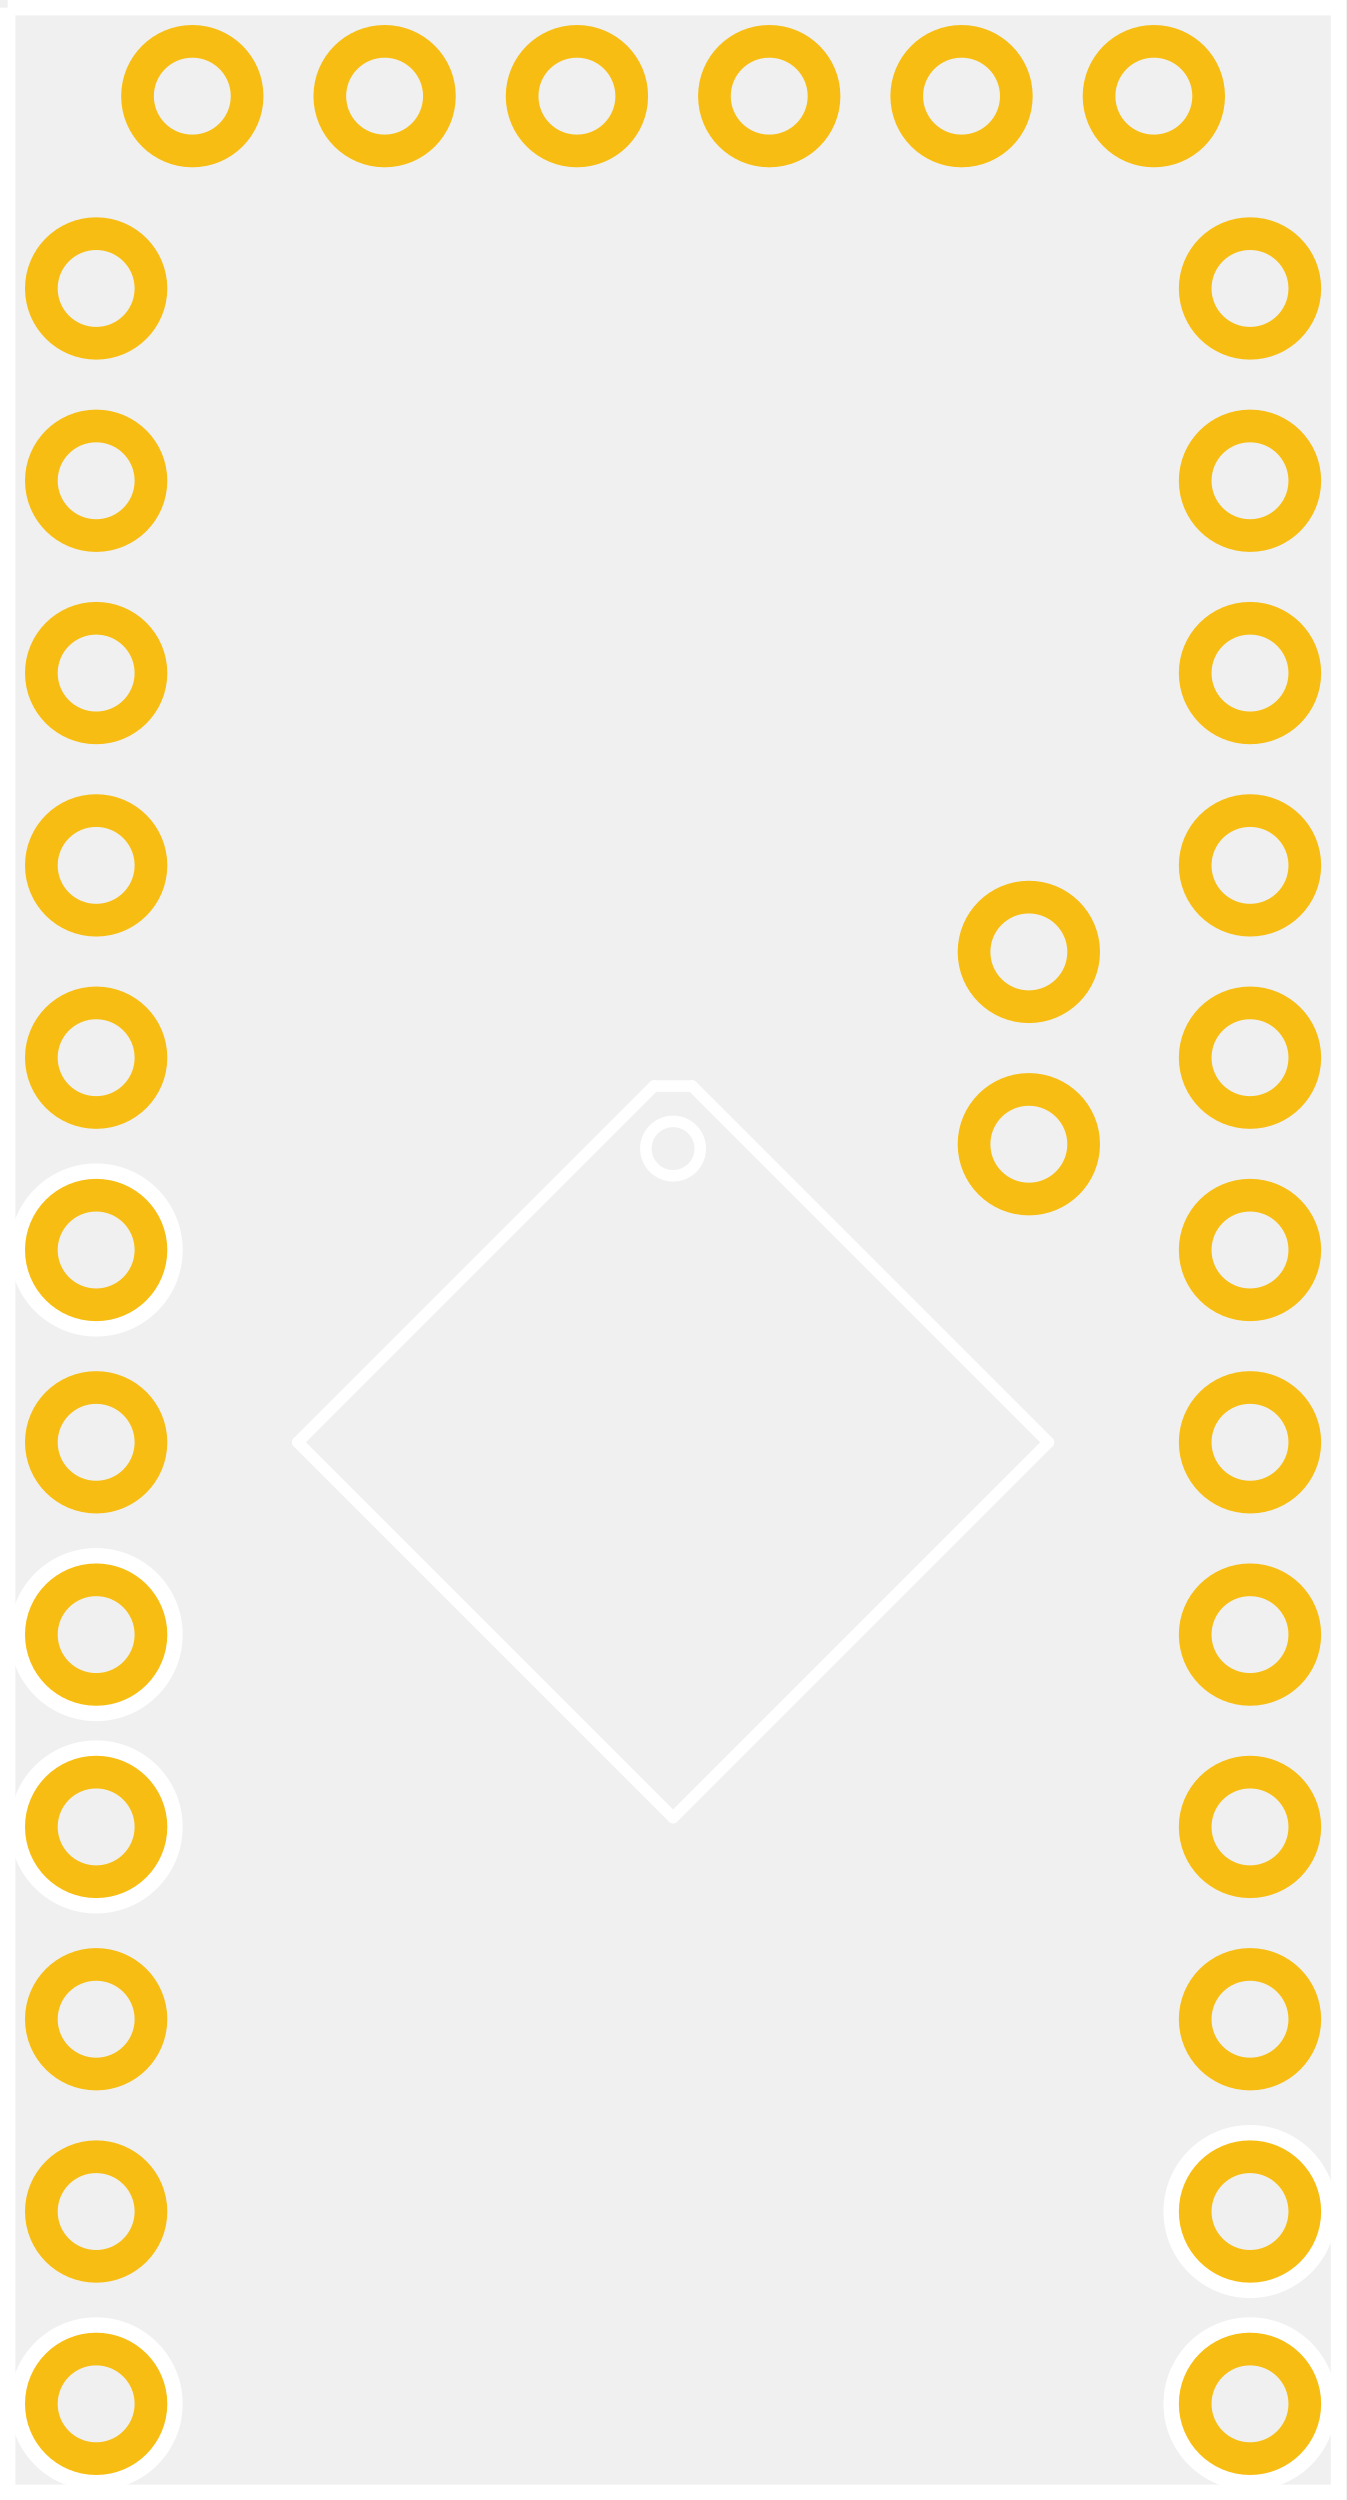
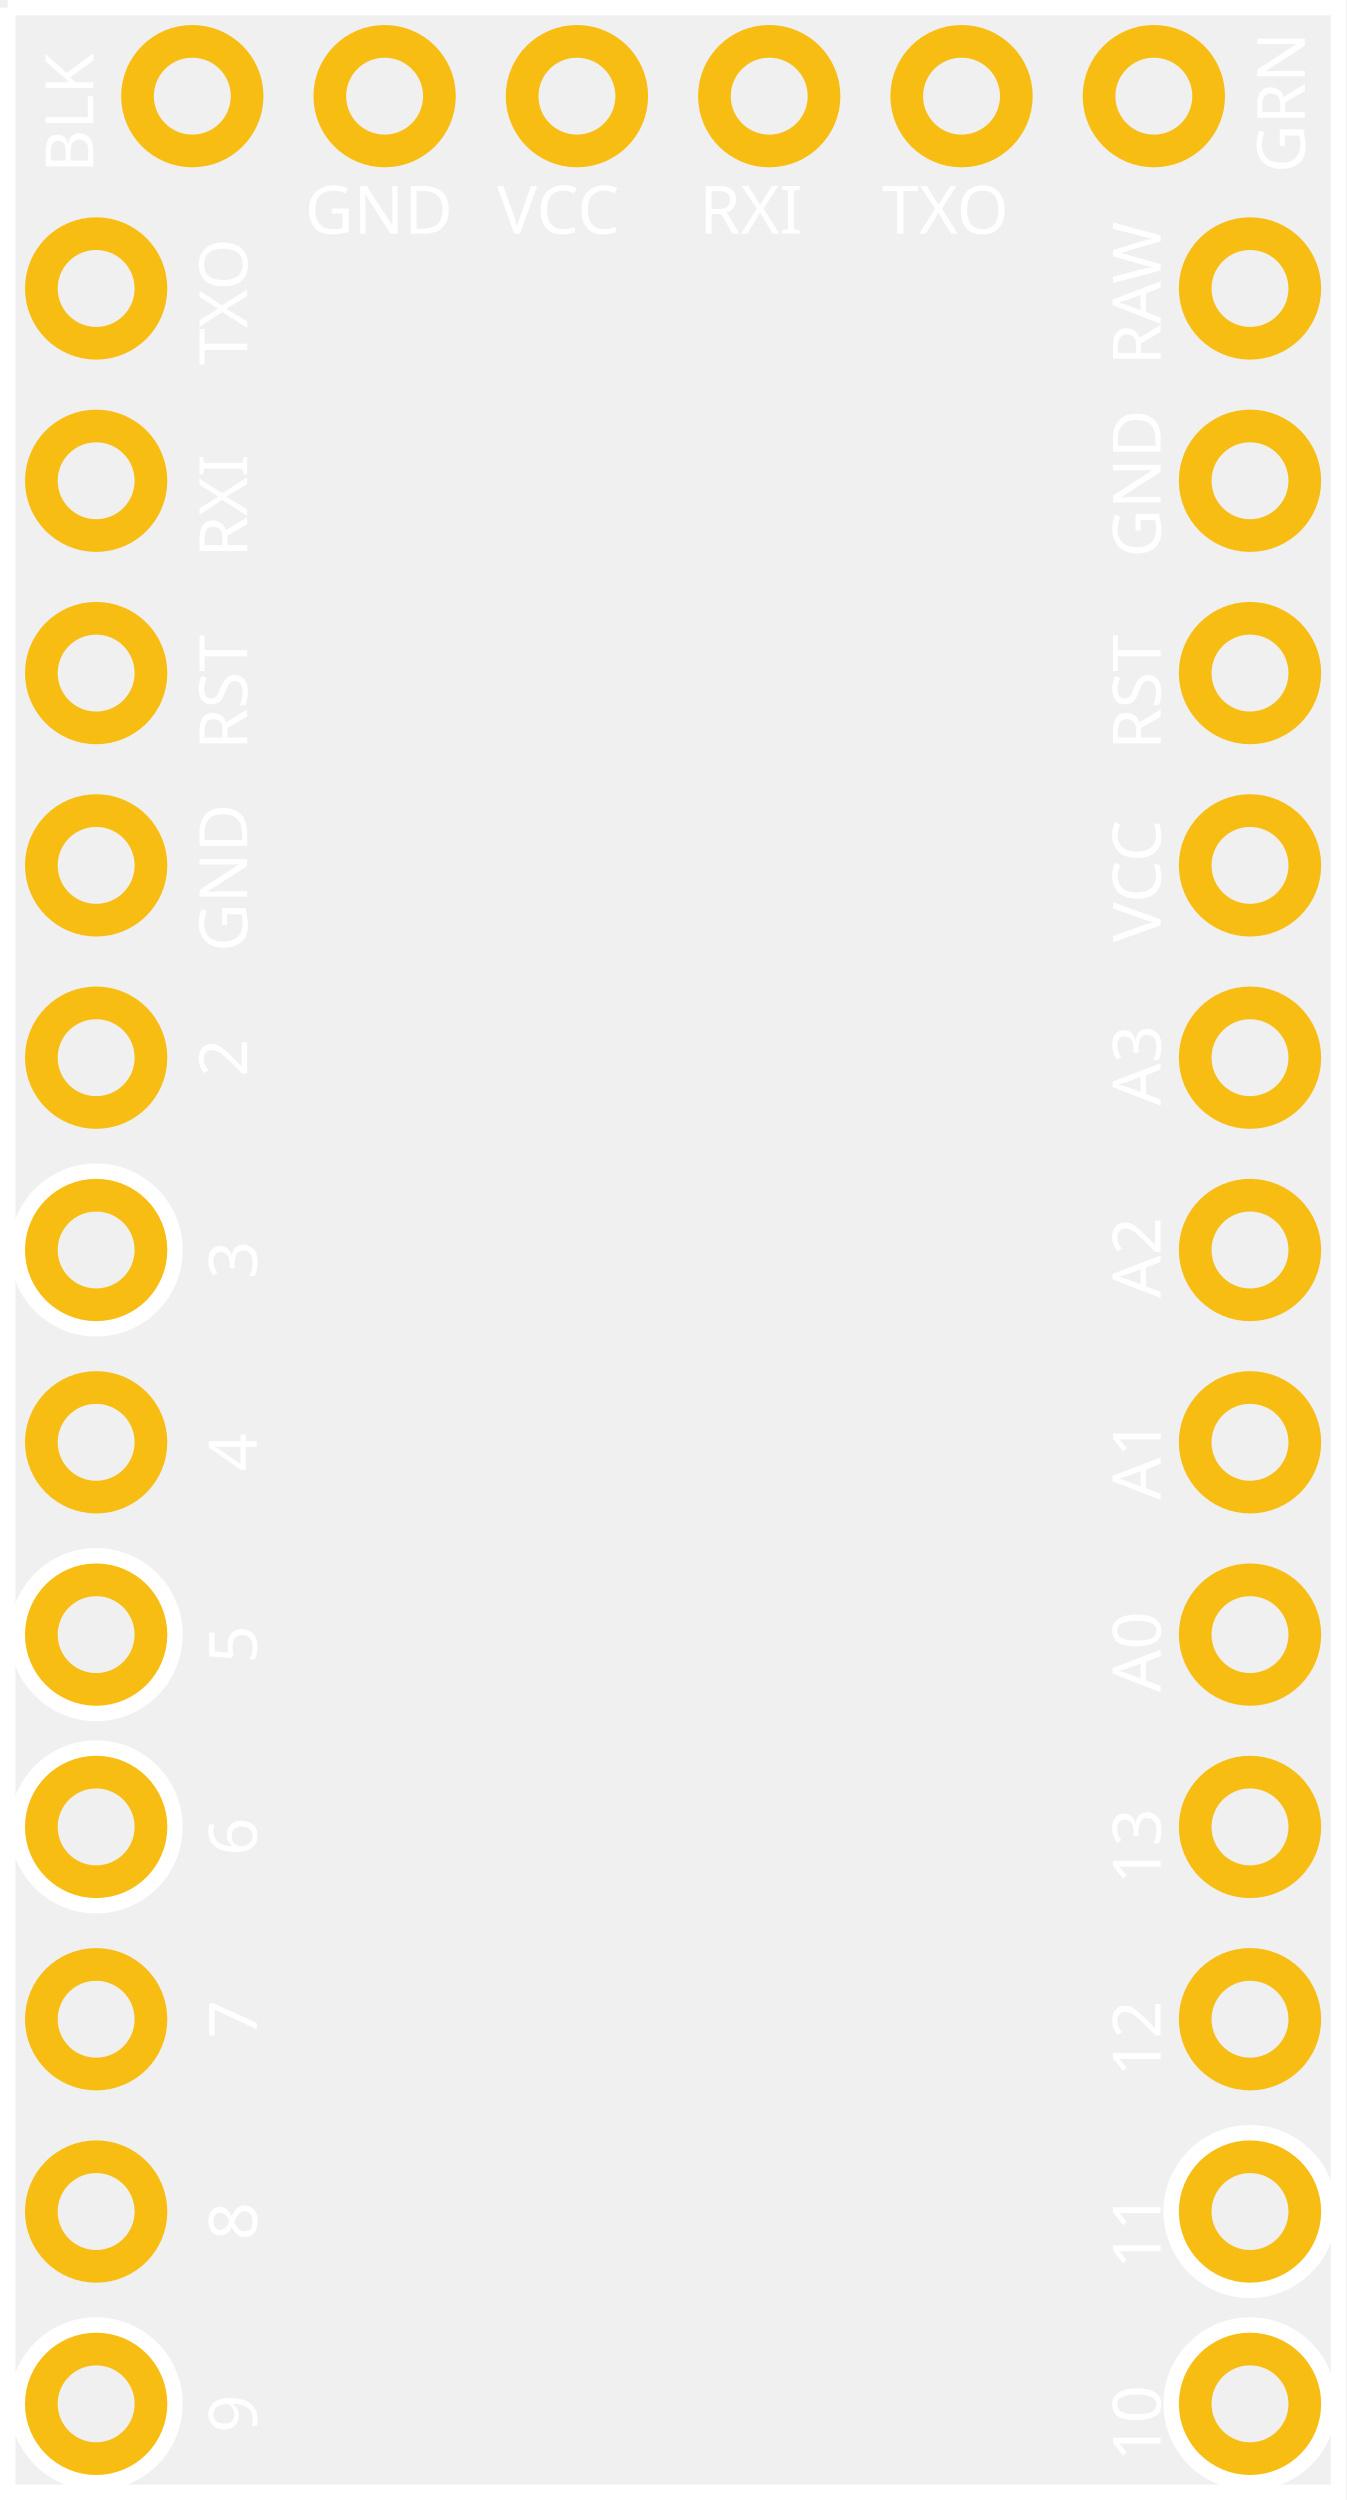
- <svg xmlns="http://www.w3.org/2000/svg" width="0.7in" x="0in" version="1.2" y="0in" height="1.3in" viewBox="0 0 50.4 93.6" baseProfile="tiny">
+ <svg xmlns="http://www.w3.org/2000/svg" version="1.1" id="Ebene_1" x="0px" y="0px" width="50.4px" height="93.6px" viewBox="0 0 50.4 93.6" enable-background="new 0 0 50.4 93.6" xml:space="preserve">
  <g id="silkscreen">
-     <path fill="none" stroke="white" stroke-width="0.576" d="M0.288,0.288L0.288,93.312L50.112,93.312L50.112,0.288L0.288,0.288" />
-     <circle fill="none" cx="3.6" cy="68.4" stroke="white" r="2.88" stroke-width="0.72" />
-     <circle fill="none" cx="3.6" cy="61.2" stroke="white" r="2.88" stroke-width="0.72" />
-     <circle fill="none" cx="3.6" cy="46.8" stroke="white" r="2.88" stroke-width="0.72" />
-     <circle fill="none" cx="3.6" cy="90" stroke="white" r="2.88" stroke-width="0.72" />
-     <circle fill="none" cx="46.8" cy="90" stroke="white" r="2.88" stroke-width="0.72" />
-     <circle fill="none" cx="46.8" cy="82.8" stroke="white" r="2.88" stroke-width="0.72" />
+     <path fill="none" stroke="#FFFFFF" stroke-width="0.576" d="M0.288,0.288v93.023h49.824V0.288H0.288" />
+     <circle fill="none" stroke="#FFFFFF" stroke-width="0.72" cx="3.6" cy="68.4" r="2.88" />
+     <circle fill="none" stroke="#FFFFFF" stroke-width="0.72" cx="3.6" cy="61.2" r="2.88" />
+     <circle fill="none" stroke="#FFFFFF" stroke-width="0.72" cx="3.6" cy="46.8" r="2.88" />
+     <circle fill="none" stroke="#FFFFFF" stroke-width="0.72" cx="3.6" cy="90" r="2.88" />
+     <circle fill="none" stroke="#FFFFFF" stroke-width="0.72" cx="46.8" cy="90" r="2.88" />
+     <circle fill="none" stroke="#FFFFFF" stroke-width="0.72" cx="46.8" cy="82.8" r="2.88" />
    <g>
      <g>
-     </g>
+ 			</g>
    </g>
    <g>
      <g>
-     </g>
+ 			</g>
    </g>
    <g>
      <g>
-     </g>
+ 			</g>
    </g>
    <g>
      <g>
-     </g>
+ 			</g>
    </g>
    <g>
-       <g>
-         <line stroke="white" stroke-linecap="round" y1="54" x1="39.251" y2="68.051" stroke-width="0.432" x2="25.2" />
-         <line stroke="white" stroke-linecap="round" y1="68.051" x1="25.2" y2="54" stroke-width="0.432" x2="11.149" />
-         <line stroke="white" stroke-linecap="round" y1="54" x1="11.149" y2="40.661" stroke-width="0.432" x2="24.488" />
-         <line stroke="white" stroke-linecap="round" y1="40.661" x1="25.912" y2="54" stroke-width="0.432" x2="39.251" />
-         <line stroke="white" stroke-linecap="round" y1="40.661" x1="25.912" y2="40.661" stroke-width="0.432" x2="24.488" />
-         <circle fill="none" cx="25.2" cy="43.003" stroke="white" r="1.018" stroke-width="0.432" />
-       </g>
+       <text transform="matrix(-1.836970e-016 -1 1 -1.836970e-016 9.6121 91.0803)" fill="#FFFFFF" font-family="'OCRA'" font-size="2.5">9</text>
+       <text transform="matrix(-1.836970e-016 -1 1 -1.836970e-016 9.6121 83.8792)" fill="#FFFFFF" font-family="'OCRA'" font-size="2.5">8</text>
+       <text transform="matrix(-1.836970e-016 -1 1 -1.836970e-016 9.6121 76.3196)" fill="#FFFFFF" font-family="'OCRA'" font-size="2.5">7</text>
+       <text transform="matrix(-1.836970e-016 -1 1 -1.836970e-016 9.6121 69.4797)" fill="#FFFFFF" font-family="'OCRA'" font-size="2.5">6</text>
+       <text transform="matrix(-1.836970e-016 -1 1 -1.836970e-016 9.6121 62.2795)" fill="#FFFFFF" font-family="'OCRA'" font-size="2.5">5</text>
+       <text transform="matrix(-1.836970e-016 -1 1 -1.836970e-016 9.6121 55.0803)" fill="#FFFFFF" font-family="'OCRA'" font-size="2.5">4</text>
+       <text transform="matrix(-1.836970e-016 -1 1 -1.836970e-016 9.6121 47.8792)" fill="#FFFFFF" font-family="'OCRA'" font-size="2.5">3</text>
+       <text transform="matrix(-1.836970e-016 -1 1 -1.836970e-016 9.2517 40.3196)" fill="#FFFFFF" font-family="'OCRA'" font-size="2.5">2</text>
+       <text transform="matrix(-1.836970e-016 -1 1 -1.836970e-016 9.2517 35.6399)" fill="#FFFFFF" font-family="'OCRA'" font-size="2.5">GND</text>
+       <text transform="matrix(-1.836970e-016 -1 1 -1.836970e-016 9.2517 28.0803)" fill="#FFFFFF" font-family="'OCRA'" font-size="2.5">RST</text>
+       <text transform="matrix(-1.836970e-016 -1 1 -1.836970e-016 9.2517 20.8792)" fill="#FFFFFF" font-family="'OCRA'" font-size="2.5">RXI</text>
+       <text transform="matrix(-1.836970e-016 -1 1 -1.836970e-016 9.2517 13.6799)" fill="#FFFFFF" font-family="'OCRA'" font-size="2.5">TXO</text>
+       <text transform="matrix(1 0 0 1 33.0125 8.7483)" fill="#FFFFFF" font-family="'OCRA'" font-size="2.5">TXO</text>
+       <text transform="matrix(1 0 0 1 26.1726 8.7483)" fill="#FFFFFF" font-family="'OCRA'" font-size="2.5">RXI</text>
+       <text transform="matrix(-1.836970e-016 -1 1 -1.836970e-016 43.4519 13.6799)" fill="#FFFFFF" font-family="'OCRA'" font-size="2.5">RAW</text>
+       <text transform="matrix(-1.836970e-016 -1 1 -1.836970e-016 43.4519 20.8792)" fill="#FFFFFF" font-family="'OCRA'" font-size="2.5">GND</text>
+       <text transform="matrix(-1.836970e-016 -1 1 -1.836970e-016 43.4519 28.0803)" fill="#FFFFFF" font-family="'OCRA'" font-size="2.5">RST</text>
+       <text transform="matrix(-1.836970e-016 -1 1 -1.836970e-016 43.4519 35.2795)" fill="#FFFFFF" font-family="'OCRA'" font-size="2.5">VCC</text>
+       <text transform="matrix(-1.836970e-016 -1 1 -1.836970e-016 43.4519 41.3997)" fill="#FFFFFF" font-family="'OCRA'" font-size="2.5">A3</text>
+       <text transform="matrix(-1.836970e-016 -1 1 -1.836970e-016 43.4519 48.5999)" fill="#FFFFFF" font-family="'OCRA'" font-size="2.5">A2</text>
+       <text transform="matrix(-1.836970e-016 -1 1 -1.836970e-016 43.4519 56.1604)" fill="#FFFFFF" font-family="'OCRA'" font-size="2.5">A1</text>
+       <text transform="matrix(-1.836970e-016 -1 1 -1.836970e-016 43.4519 63.3596)" fill="#FFFFFF" font-family="'OCRA'" font-size="2.5">A0</text>
+       <text transform="matrix(-1.836970e-016 -1 1 -1.836970e-016 43.4519 70.5598)" fill="#FFFFFF" font-family="'OCRA'" font-size="2.5">13</text>
+       <text transform="matrix(-1.836970e-016 -1 1 -1.836970e-016 43.4519 77.76)" fill="#FFFFFF" font-family="'OCRA'" font-size="2.5">12</text>
+       <text transform="matrix(-1.836970e-016 -1 1 -1.836970e-016 43.4519 84.9592)" fill="#FFFFFF" font-family="'OCRA'" font-size="2.5">11</text>
+       <text transform="matrix(-1.836970e-016 -1 1 -1.836970e-016 43.4519 92.1604)" fill="#FFFFFF" font-family="'OCRA'" font-size="2.5">10</text>
+       <text transform="matrix(1 0 0 1 18.6121 8.7483)" fill="#FFFFFF" font-family="'OCRA'" font-size="2.5">VCC</text>
+       <text transform="matrix(1 0 0 1 11.4124 8.7483)" fill="#FFFFFF" font-family="'OCRA'" font-size="2.5">GND</text>
+       <text transform="matrix(-1.836970e-016 -1 1 -1.836970e-016 3.4919 6.4797)" fill="#FFFFFF" font-family="'OCRA'" font-size="2.5">BLK</text>
+       <text transform="matrix(-1.836970e-016 -1 1 -1.836970e-016 48.8523 6.4797)" fill="#FFFFFF" font-family="'OCRA'" font-size="2.5">GRN</text>
    </g>
  </g>
  <g id="copper1">
    <g id="copper0">
-       <circle fill="none" cx="43.2" cy="3.6" connectorname="DTR" stroke="#F7BD13" r="2.052" id="connector14pad" stroke-width="1.224" />
-       <circle fill="none" cx="36" cy="3.6" connectorname="TXO" stroke="#F7BD13" r="2.052" id="connector15pad" stroke-width="1.224" />
-       <circle fill="none" cx="28.8" cy="3.6" connectorname="RXI" stroke="#F7BD13" r="2.052" id="connector16pad" stroke-width="1.224" />
-       <circle fill="none" cx="21.6" cy="3.6" connectorname="VCC" stroke="#F7BD13" r="2.052" id="connector17pad" stroke-width="1.224" />
-       <circle fill="none" cx="14.4" cy="3.6" connectorname="GND" stroke="#F7BD13" r="2.052" id="connector18pad" stroke-width="1.224" />
-       <circle fill="none" cx="7.2" cy="3.6" connectorname="GND" stroke="#F7BD13" r="2.052" id="connector19pad" stroke-width="1.224" />
-       <circle fill="none" cx="38.52" cy="42.84" connectorname="A4" stroke="#F7BD13" r="2.052" id="connector20pad" stroke-width="1.224" />
-       <circle fill="none" cx="38.52" cy="35.64" connectorname="A5" stroke="#F7BD13" r="2.052" id="connector21pad" stroke-width="1.224" />
-       <circle fill="none" cx="46.8" cy="10.8" connectorname="RAW" stroke="#F7BD13" r="2.052" id="connector25pad" stroke-width="1.224" />
-       <circle fill="none" cx="46.8" cy="18" connectorname="GND" stroke="#F7BD13" r="2.052" id="connector26pad" stroke-width="1.224" />
-       <circle fill="none" cx="46.8" cy="25.2" connectorname="RESET" stroke="#F7BD13" r="2.052" id="connector27pad" stroke-width="1.224" />
-       <circle fill="none" cx="46.8" cy="32.4" connectorname="VCC" stroke="#F7BD13" r="2.052" id="connector28pad" stroke-width="1.224" />
-       <circle fill="none" cx="46.8" cy="39.6" connectorname="A3" stroke="#F7BD13" r="2.052" id="connector29pad" stroke-width="1.224" />
-       <circle fill="none" cx="46.8" cy="46.8" connectorname="A2" stroke="#F7BD13" r="2.052" id="connector30pad" stroke-width="1.224" />
-       <circle fill="none" cx="46.8" cy="54" connectorname="A1" stroke="#F7BD13" r="2.052" id="connector31pad" stroke-width="1.224" />
-       <circle fill="none" cx="46.8" cy="61.2" connectorname="A0" stroke="#F7BD13" r="2.052" id="connector32pad" stroke-width="1.224" />
-       <circle fill="none" cx="46.8" cy="68.4" connectorname="SCK" stroke="#F7BD13" r="2.052" id="connector33pad" stroke-width="1.224" />
-       <circle fill="none" cx="46.8" cy="75.6" connectorname="MISO" stroke="#F7BD13" r="2.052" id="connector34pad" stroke-width="1.224" />
-       <circle fill="none" cx="46.8" cy="82.8" connectorname="MOSI" stroke="#F7BD13" r="2.052" id="connector35pad" stroke-width="1.224" />
-       <circle fill="none" cx="46.8" cy="90" connectorname="D10" stroke="#F7BD13" r="2.052" id="connector36pad" stroke-width="1.224" />
-       <circle fill="none" cx="3.6" cy="90" connectorname="D9" stroke="#F7BD13" r="2.052" id="connector37pad" stroke-width="1.224" />
-       <circle fill="none" cx="3.6" cy="82.8" connectorname="D8" stroke="#F7BD13" r="2.052" id="connector38pad" stroke-width="1.224" />
-       <circle fill="none" cx="3.6" cy="75.6" connectorname="D7" stroke="#F7BD13" r="2.052" id="connector39pad" stroke-width="1.224" />
-       <circle fill="none" cx="3.6" cy="68.4" connectorname="D6" stroke="#F7BD13" r="2.052" id="connector40pad" stroke-width="1.224" />
-       <circle fill="none" cx="3.6" cy="61.2" connectorname="D5" stroke="#F7BD13" r="2.052" id="connector41pad" stroke-width="1.224" />
-       <circle fill="none" cx="3.6" cy="54" connectorname="D4" stroke="#F7BD13" r="2.052" id="connector42pad" stroke-width="1.224" />
-       <circle fill="none" cx="3.6" cy="46.8" connectorname="D3" stroke="#F7BD13" r="2.052" id="connector43pad" stroke-width="1.224" />
-       <circle fill="none" cx="3.6" cy="39.6" connectorname="D2" stroke="#F7BD13" r="2.052" id="connector44pad" stroke-width="1.224" />
-       <circle fill="none" cx="3.6" cy="32.4" connectorname="GND" stroke="#F7BD13" r="2.052" id="connector45pad" stroke-width="1.224" />
-       <circle fill="none" cx="3.6" cy="25.2" connectorname="RESET" stroke="#F7BD13" r="2.052" id="connector46pad" stroke-width="1.224" />
-       <circle fill="none" cx="3.6" cy="18" connectorname="RXI" stroke="#F7BD13" r="2.052" id="connector47pad" stroke-width="1.224" />
-       <circle fill="none" cx="3.6" cy="10.8" connectorname="TXO" stroke="#F7BD13" r="2.052" id="connector48pad" stroke-width="1.224" />
+       <circle id="connector14pad" fill="none" stroke="#F7BD13" stroke-width="1.224" cx="43.2" cy="3.6" r="2.052" />
+       <circle id="connector15pad" fill="none" stroke="#F7BD13" stroke-width="1.224" cx="36" cy="3.6" r="2.052" />
+       <circle id="connector16pad" fill="none" stroke="#F7BD13" stroke-width="1.224" cx="28.8" cy="3.6" r="2.052" />
+       <circle id="connector17pad" fill="none" stroke="#F7BD13" stroke-width="1.224" cx="21.6" cy="3.6" r="2.052" />
+       <circle id="connector18pad" fill="none" stroke="#F7BD13" stroke-width="1.224" cx="14.4" cy="3.6" r="2.052" />
+       <circle id="connector19pad" fill="none" stroke="#F7BD13" stroke-width="1.224" cx="7.2" cy="3.6" r="2.052" />
+       <circle id="connector25pad" fill="none" stroke="#F7BD13" stroke-width="1.224" cx="46.8" cy="10.8" r="2.052" />
+       <circle id="connector26pad" fill="none" stroke="#F7BD13" stroke-width="1.224" cx="46.8" cy="18" r="2.052" />
+       <circle id="connector27pad" fill="none" stroke="#F7BD13" stroke-width="1.224" cx="46.8" cy="25.2" r="2.052" />
+       <circle id="connector28pad" fill="none" stroke="#F7BD13" stroke-width="1.224" cx="46.8" cy="32.4" r="2.052" />
+       <circle id="connector29pad" fill="none" stroke="#F7BD13" stroke-width="1.224" cx="46.8" cy="39.6" r="2.052" />
+       <circle id="connector30pad" fill="none" stroke="#F7BD13" stroke-width="1.224" cx="46.8" cy="46.8" r="2.052" />
+       <circle id="connector31pad" fill="none" stroke="#F7BD13" stroke-width="1.224" cx="46.8" cy="54" r="2.052" />
+       <circle id="connector32pad" fill="none" stroke="#F7BD13" stroke-width="1.224" cx="46.8" cy="61.2" r="2.052" />
+       <circle id="connector33pad" fill="none" stroke="#F7BD13" stroke-width="1.224" cx="46.8" cy="68.4" r="2.052" />
+       <circle id="connector34pad" fill="none" stroke="#F7BD13" stroke-width="1.224" cx="46.8" cy="75.6" r="2.052" />
+       <circle id="connector35pad" fill="none" stroke="#F7BD13" stroke-width="1.224" cx="46.8" cy="82.8" r="2.052" />
+       <circle id="connector36pad" fill="none" stroke="#F7BD13" stroke-width="1.224" cx="46.8" cy="90" r="2.052" />
+       <circle id="connector37pad" fill="none" stroke="#F7BD13" stroke-width="1.224" cx="3.6" cy="90" r="2.052" />
+       <circle id="connector38pad" fill="none" stroke="#F7BD13" stroke-width="1.224" cx="3.6" cy="82.8" r="2.052" />
+       <circle id="connector39pad" fill="none" stroke="#F7BD13" stroke-width="1.224" cx="3.6" cy="75.6" r="2.052" />
+       <circle id="connector40pad" fill="none" stroke="#F7BD13" stroke-width="1.224" cx="3.6" cy="68.4" r="2.052" />
+       <circle id="connector41pad" fill="none" stroke="#F7BD13" stroke-width="1.224" cx="3.6" cy="61.2" r="2.052" />
+       <circle id="connector42pad" fill="none" stroke="#F7BD13" stroke-width="1.224" cx="3.6" cy="54" r="2.052" />
+       <circle id="connector43pad" fill="none" stroke="#F7BD13" stroke-width="1.224" cx="3.6" cy="46.8" r="2.052" />
+       <circle id="connector44pad" fill="none" stroke="#F7BD13" stroke-width="1.224" cx="3.6" cy="39.6" r="2.052" />
+       <circle id="connector45pad" fill="none" stroke="#F7BD13" stroke-width="1.224" cx="3.6" cy="32.4" r="2.052" />
+       <circle id="connector46pad" fill="none" stroke="#F7BD13" stroke-width="1.224" cx="3.6" cy="25.2" r="2.052" />
+       <circle id="connector47pad" fill="none" stroke="#F7BD13" stroke-width="1.224" cx="3.6" cy="18" r="2.052" />
+       <circle id="connector48pad" fill="none" stroke="#F7BD13" stroke-width="1.224" cx="3.6" cy="10.8" r="2.052" />
    </g>
  </g>
</svg>
